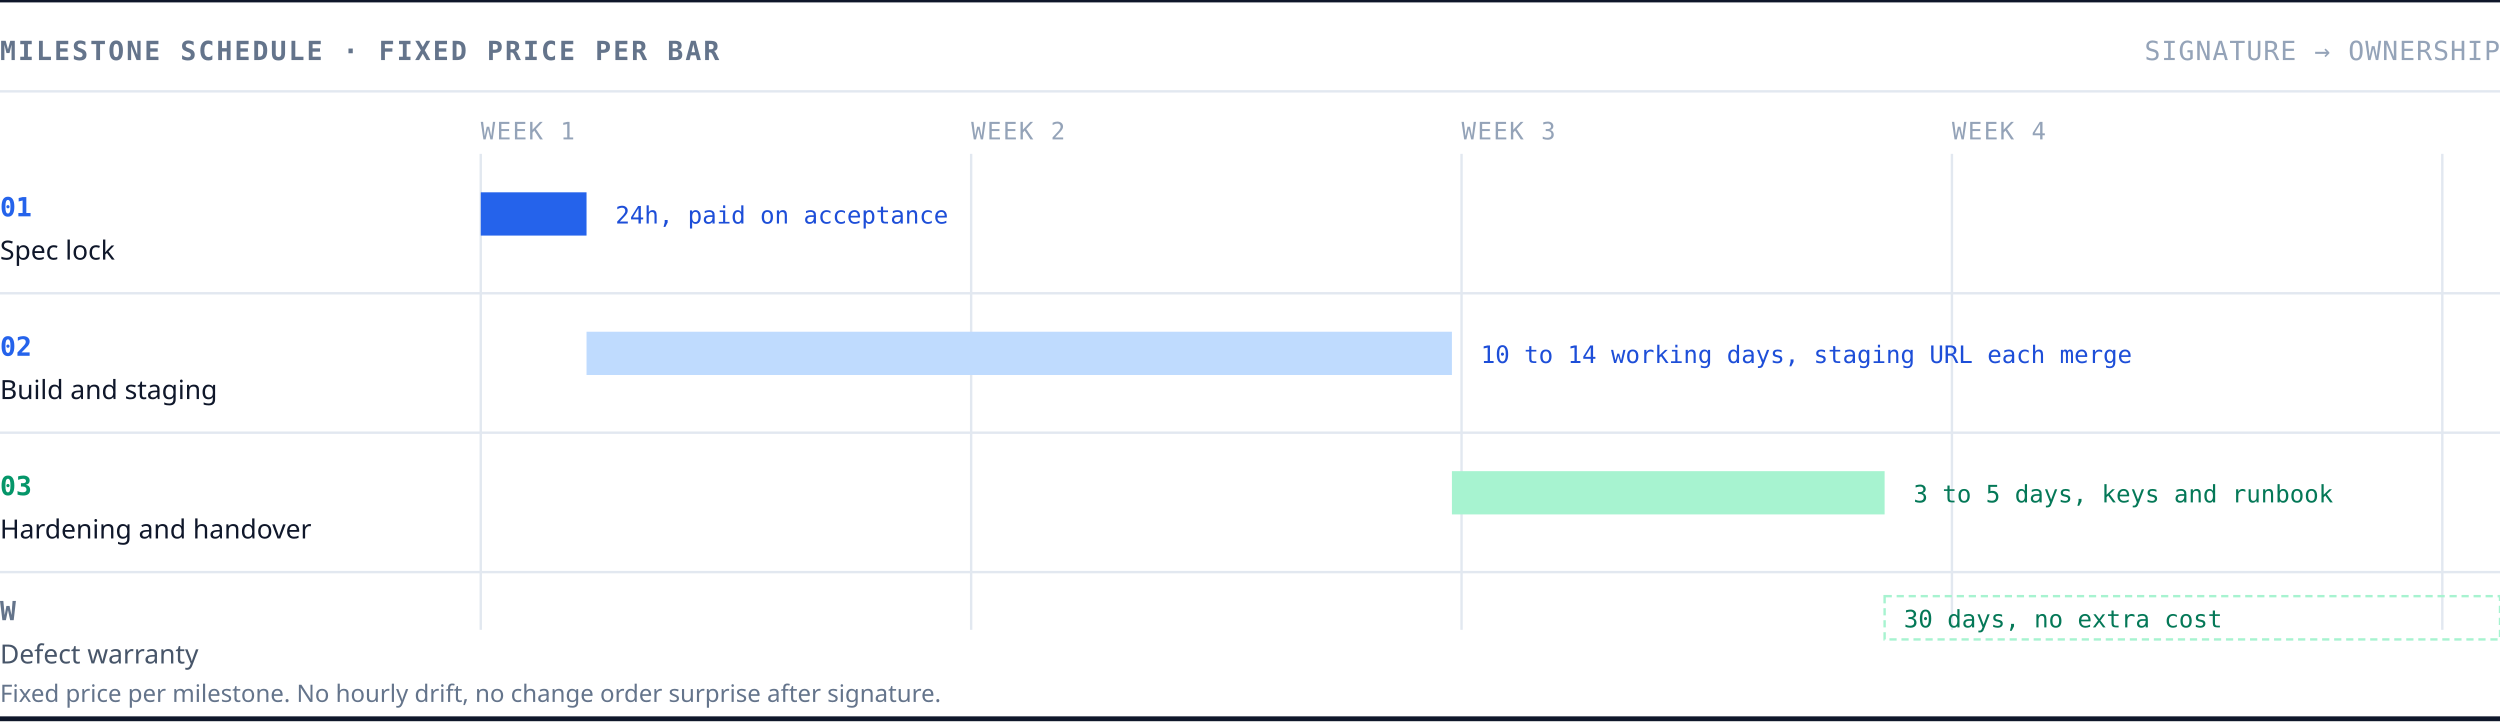
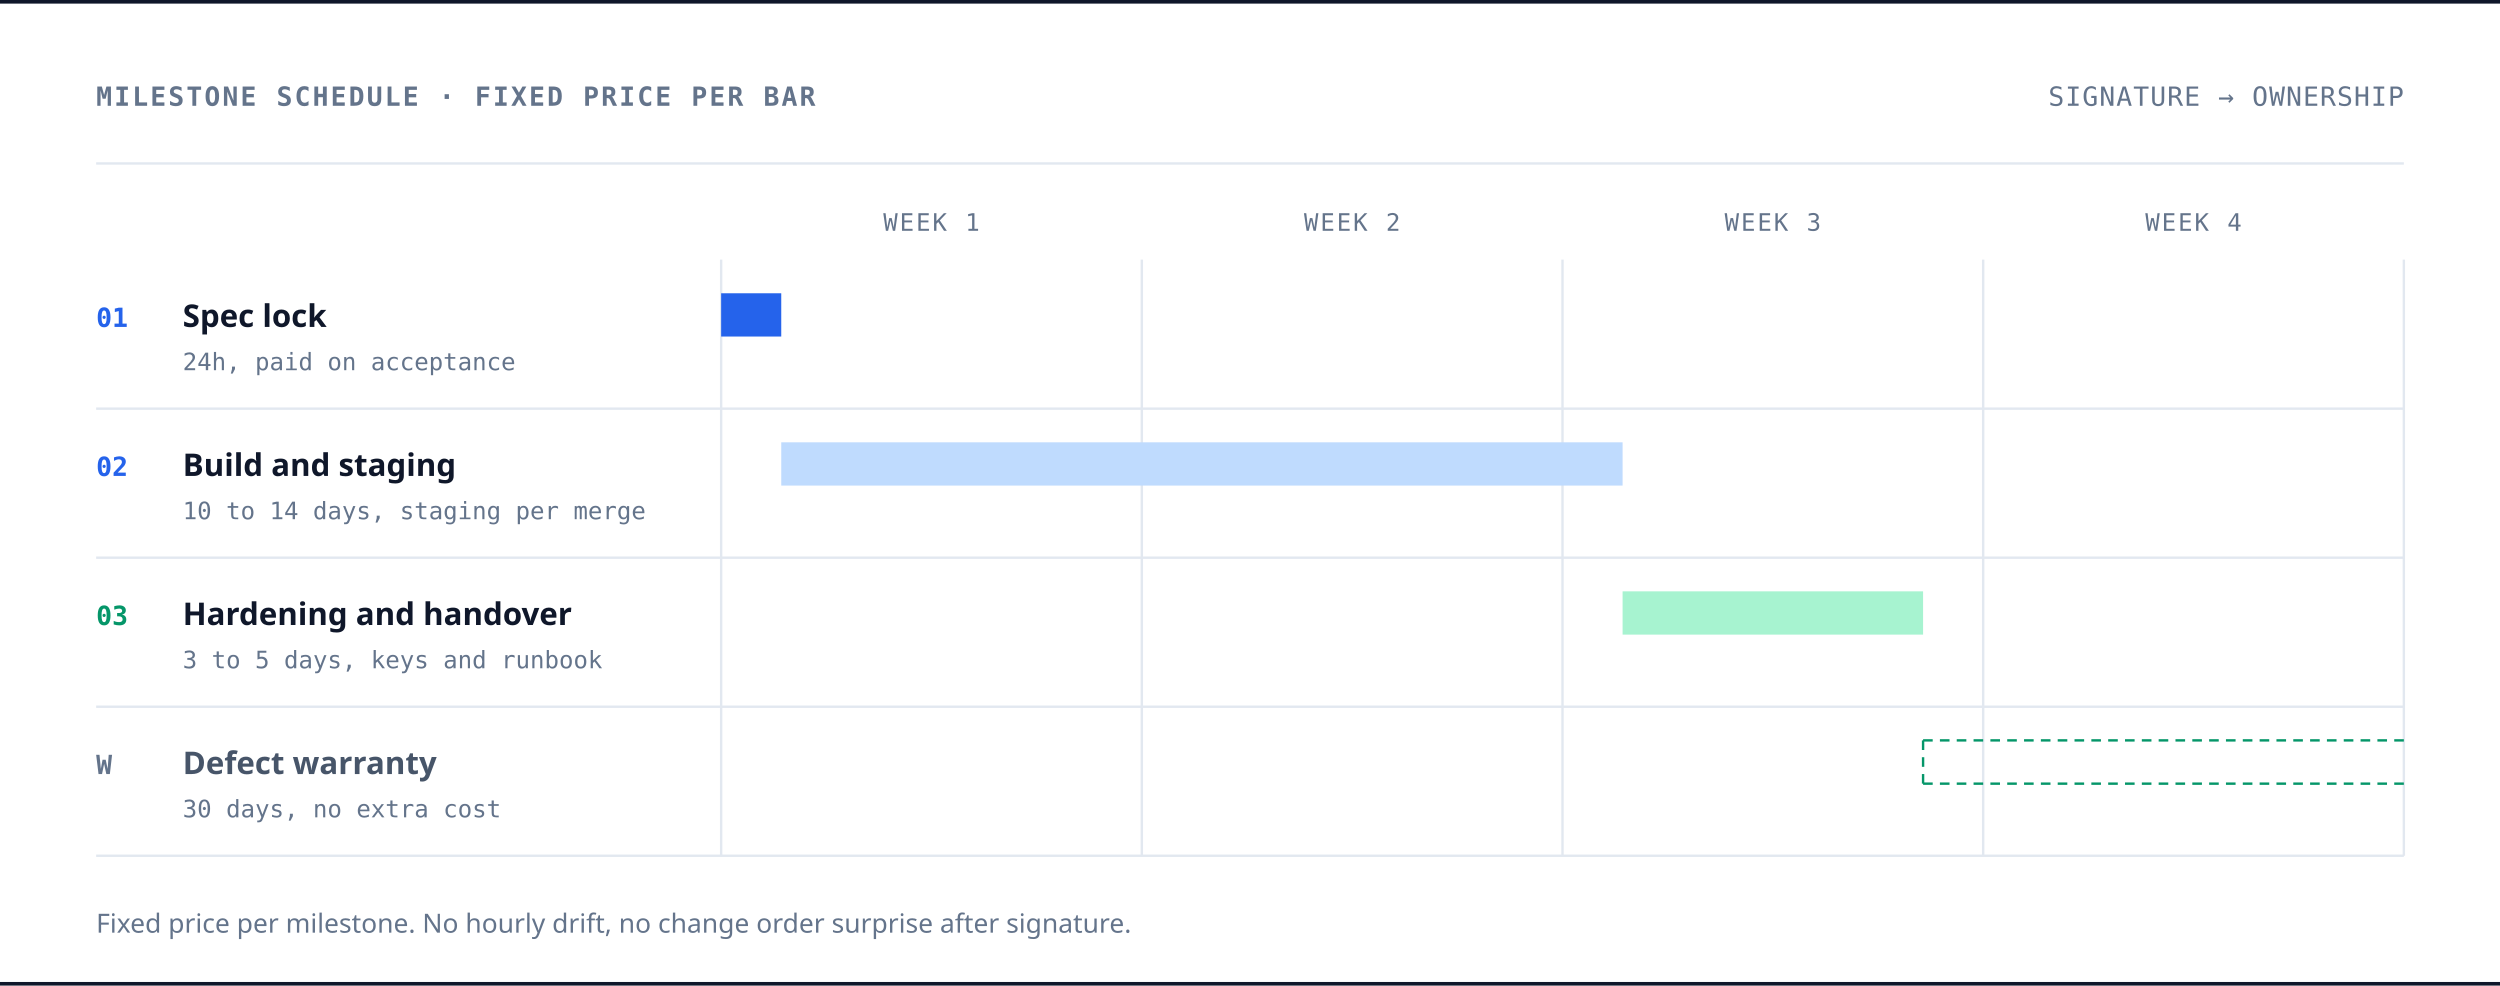
- <svg xmlns="http://www.w3.org/2000/svg" viewBox="0 0 1040 300" width="1040" height="300" fill="none" role="img" aria-label="Milestone schedule across three weeks, showing spec, staging and hardening as sequential bars on a calendar axis">
-   <rect x="0" y="0" width="1040" height="300" fill="#FFFFFF" />
-   <line x1="0" y1="0" x2="1040" y2="0" stroke="#0F172A" stroke-width="2" />
-   <line x1="0" y1="38" x2="1040" y2="38" stroke="#E2E8F0" />
-   <text x="0" y="25" font-family="Geist Mono, monospace" font-size="11" font-weight="600" letter-spacing="0.08em" fill="#64748B">MILESTONE SCHEDULE · FIXED PRICE PER BAR</text>
-   <text x="1040" y="25" font-family="Geist Mono, monospace" font-size="11" letter-spacing="0.04em" fill="#94A3B8" text-anchor="end">SIGNATURE → OWNERSHIP</text>
-   <line x1="200" y1="64" x2="200" y2="262" stroke="#E2E8F0" />
-   <line x1="404" y1="64" x2="404" y2="262" stroke="#E2E8F0" />
-   <line x1="608" y1="64" x2="608" y2="262" stroke="#E2E8F0" />
-   <line x1="812" y1="64" x2="812" y2="262" stroke="#E2E8F0" />
-   <line x1="1016" y1="64" x2="1016" y2="262" stroke="#E2E8F0" />
-   <text x="200" y="58" font-family="Geist Mono, monospace" font-size="10" letter-spacing="0.06em" fill="#94A3B8">WEEK 1</text>
-   <text x="404" y="58" font-family="Geist Mono, monospace" font-size="10" letter-spacing="0.06em" fill="#94A3B8">WEEK 2</text>
-   <text x="608" y="58" font-family="Geist Mono, monospace" font-size="10" letter-spacing="0.06em" fill="#94A3B8">WEEK 3</text>
-   <text x="812" y="58" font-family="Geist Mono, monospace" font-size="10" letter-spacing="0.06em" fill="#94A3B8">WEEK 4</text>
-   <text x="0" y="90" font-family="Geist Mono, monospace" font-size="11" font-weight="600" fill="#2563EB">01</text>
-   <text x="0" y="108" font-family="Geist, sans-serif" font-size="11" fill="#0F172A">Spec lock</text>
-   <rect x="200" y="80" width="44" height="18" fill="#2563EB" />
-   <text x="256" y="93" font-family="Geist Mono, monospace" font-size="10" fill="#1D4ED8">24h, paid on acceptance</text>
-   <line x1="0" y1="122" x2="1040" y2="122" stroke="#E2E8F0" />
-   <text x="0" y="148" font-family="Geist Mono, monospace" font-size="11" font-weight="600" fill="#2563EB">02</text>
-   <text x="0" y="166" font-family="Geist, sans-serif" font-size="11" fill="#0F172A">Build and staging</text>
-   <rect x="244" y="138" width="360" height="18" fill="#BFDBFE" />
-   <text x="616" y="151" font-family="Geist Mono, monospace" font-size="10" fill="#1D4ED8">10 to 14 working days, staging URL each merge</text>
-   <line x1="0" y1="180" x2="1040" y2="180" stroke="#E2E8F0" />
-   <text x="0" y="206" font-family="Geist Mono, monospace" font-size="11" font-weight="600" fill="#059669">03</text>
-   <text x="0" y="224" font-family="Geist, sans-serif" font-size="11" fill="#0F172A">Hardening and handover</text>
-   <rect x="604" y="196" width="180" height="18" fill="#A7F3D0" />
-   <text x="796" y="209" font-family="Geist Mono, monospace" font-size="10" fill="#047857">3 to 5 days, keys and runbook</text>
-   <line x1="0" y1="238" x2="1040" y2="238" stroke="#E2E8F0" />
-   <text x="0" y="258" font-family="Geist Mono, monospace" font-size="11" font-weight="600" fill="#64748B">W</text>
-   <text x="0" y="276" font-family="Geist, sans-serif" font-size="11" fill="#475569">Defect warranty</text>
-   <rect x="784" y="248" width="256" height="18" fill="none" stroke="#A7F3D0" stroke-dasharray="3 2" />
-   <text x="792" y="261" font-family="Geist Mono, monospace" font-size="10" fill="#047857">30 days, no extra cost</text>
-   <text x="0" y="292" font-family="Geist, sans-serif" font-size="10" fill="#64748B">Fixed price per milestone. No hourly drift, no change order surprise after signature.</text>
-   <line x1="0" y1="299" x2="1040" y2="299" stroke="#0F172A" stroke-width="2" />
+ <svg xmlns="http://www.w3.org/2000/svg" viewBox="0 0 1040 410" width="1040" height="410" fill="none" role="img" aria-label="Milestone schedule across four weeks: spec lock at 24 hours, build and staging for 10 to 14 working days, then hardening and handover for 3 to 5 days, with a 30 day defect warranty tail">
+   <rect x="0" y="0" width="1040" height="410" fill="#FFFFFF" />
+   <line x1="0" y1="0.75" x2="1040" y2="0.75" stroke="#0F172A" stroke-width="1.5" />
+   <line x1="0" y1="409.25" x2="1040" y2="409.25" stroke="#0F172A" stroke-width="1.5" />
+   <text x="40" y="44" font-family="Geist Mono, monospace" font-size="11" font-weight="600" letter-spacing="0.08em" fill="#64748B">MILESTONE SCHEDULE · FIXED PRICE PER BAR</text>
+   <text x="1000" y="44" font-family="Geist Mono, monospace" font-size="11" letter-spacing="0.04em" fill="#64748B" text-anchor="end">SIGNATURE → OWNERSHIP</text>
+   <line x1="40" y1="68" x2="1000" y2="68" stroke="#E2E8F0" />
+   <line x1="300" y1="108" x2="300" y2="356" stroke="#E2E8F0" />
+   <line x1="475" y1="108" x2="475" y2="356" stroke="#E2E8F0" />
+   <line x1="650" y1="108" x2="650" y2="356" stroke="#E2E8F0" />
+   <line x1="825" y1="108" x2="825" y2="356" stroke="#E2E8F0" />
+   <line x1="1000" y1="108" x2="1000" y2="356" stroke="#E2E8F0" />
+   <text x="387.5" y="96" font-family="Geist Mono, monospace" font-size="10" letter-spacing="0.08em" fill="#64748B" text-anchor="middle">WEEK 1</text>
+   <text x="562.5" y="96" font-family="Geist Mono, monospace" font-size="10" letter-spacing="0.08em" fill="#64748B" text-anchor="middle">WEEK 2</text>
+   <text x="737.5" y="96" font-family="Geist Mono, monospace" font-size="10" letter-spacing="0.08em" fill="#64748B" text-anchor="middle">WEEK 3</text>
+   <text x="912.5" y="96" font-family="Geist Mono, monospace" font-size="10" letter-spacing="0.08em" fill="#64748B" text-anchor="middle">WEEK 4</text>
+   <text x="40" y="136" font-family="Geist Mono, monospace" font-size="11" font-weight="600" fill="#2563EB">01</text>
+   <text x="76" y="136" font-family="Geist, sans-serif" font-size="13" font-weight="600" fill="#0F172A">Spec lock</text>
+   <text x="76" y="154" font-family="Geist Mono, monospace" font-size="10" fill="#64748B">24h, paid on acceptance</text>
+   <rect x="300" y="122" width="25" height="18" fill="#2563EB" />
+   <line x1="40" y1="170" x2="1000" y2="170" stroke="#E2E8F0" />
+   <text x="40" y="198" font-family="Geist Mono, monospace" font-size="11" font-weight="600" fill="#2563EB">02</text>
+   <text x="76" y="198" font-family="Geist, sans-serif" font-size="13" font-weight="600" fill="#0F172A">Build and staging</text>
+   <text x="76" y="216" font-family="Geist Mono, monospace" font-size="10" fill="#64748B">10 to 14 days, staging per merge</text>
+   <rect x="325" y="184" width="350" height="18" fill="#BFDBFE" />
+   <line x1="40" y1="232" x2="1000" y2="232" stroke="#E2E8F0" />
+   <text x="40" y="260" font-family="Geist Mono, monospace" font-size="11" font-weight="600" fill="#059669">03</text>
+   <text x="76" y="260" font-family="Geist, sans-serif" font-size="13" font-weight="600" fill="#0F172A">Hardening and handover</text>
+   <text x="76" y="278" font-family="Geist Mono, monospace" font-size="10" fill="#64748B">3 to 5 days, keys and runbook</text>
+   <rect x="675" y="246" width="125" height="18" fill="#A7F3D0" />
+   <line x1="40" y1="294" x2="1000" y2="294" stroke="#E2E8F0" />
+   <text x="40" y="322" font-family="Geist Mono, monospace" font-size="11" font-weight="600" fill="#64748B">W</text>
+   <text x="76" y="322" font-family="Geist, sans-serif" font-size="13" font-weight="600" fill="#475569">Defect warranty</text>
+   <text x="76" y="340" font-family="Geist Mono, monospace" font-size="10" fill="#64748B">30 days, no extra cost</text>
+   <path d="M800 308 H1000 M800 308 V326 M800 326 H1000" stroke="#059669" stroke-dasharray="4 3" />
+   <line x1="40" y1="356" x2="1000" y2="356" stroke="#E2E8F0" />
+   <text x="40" y="388" font-family="Geist, sans-serif" font-size="11" fill="#64748B">Fixed price per milestone. No hourly drift, no change order surprise after signature.</text>
</svg>
